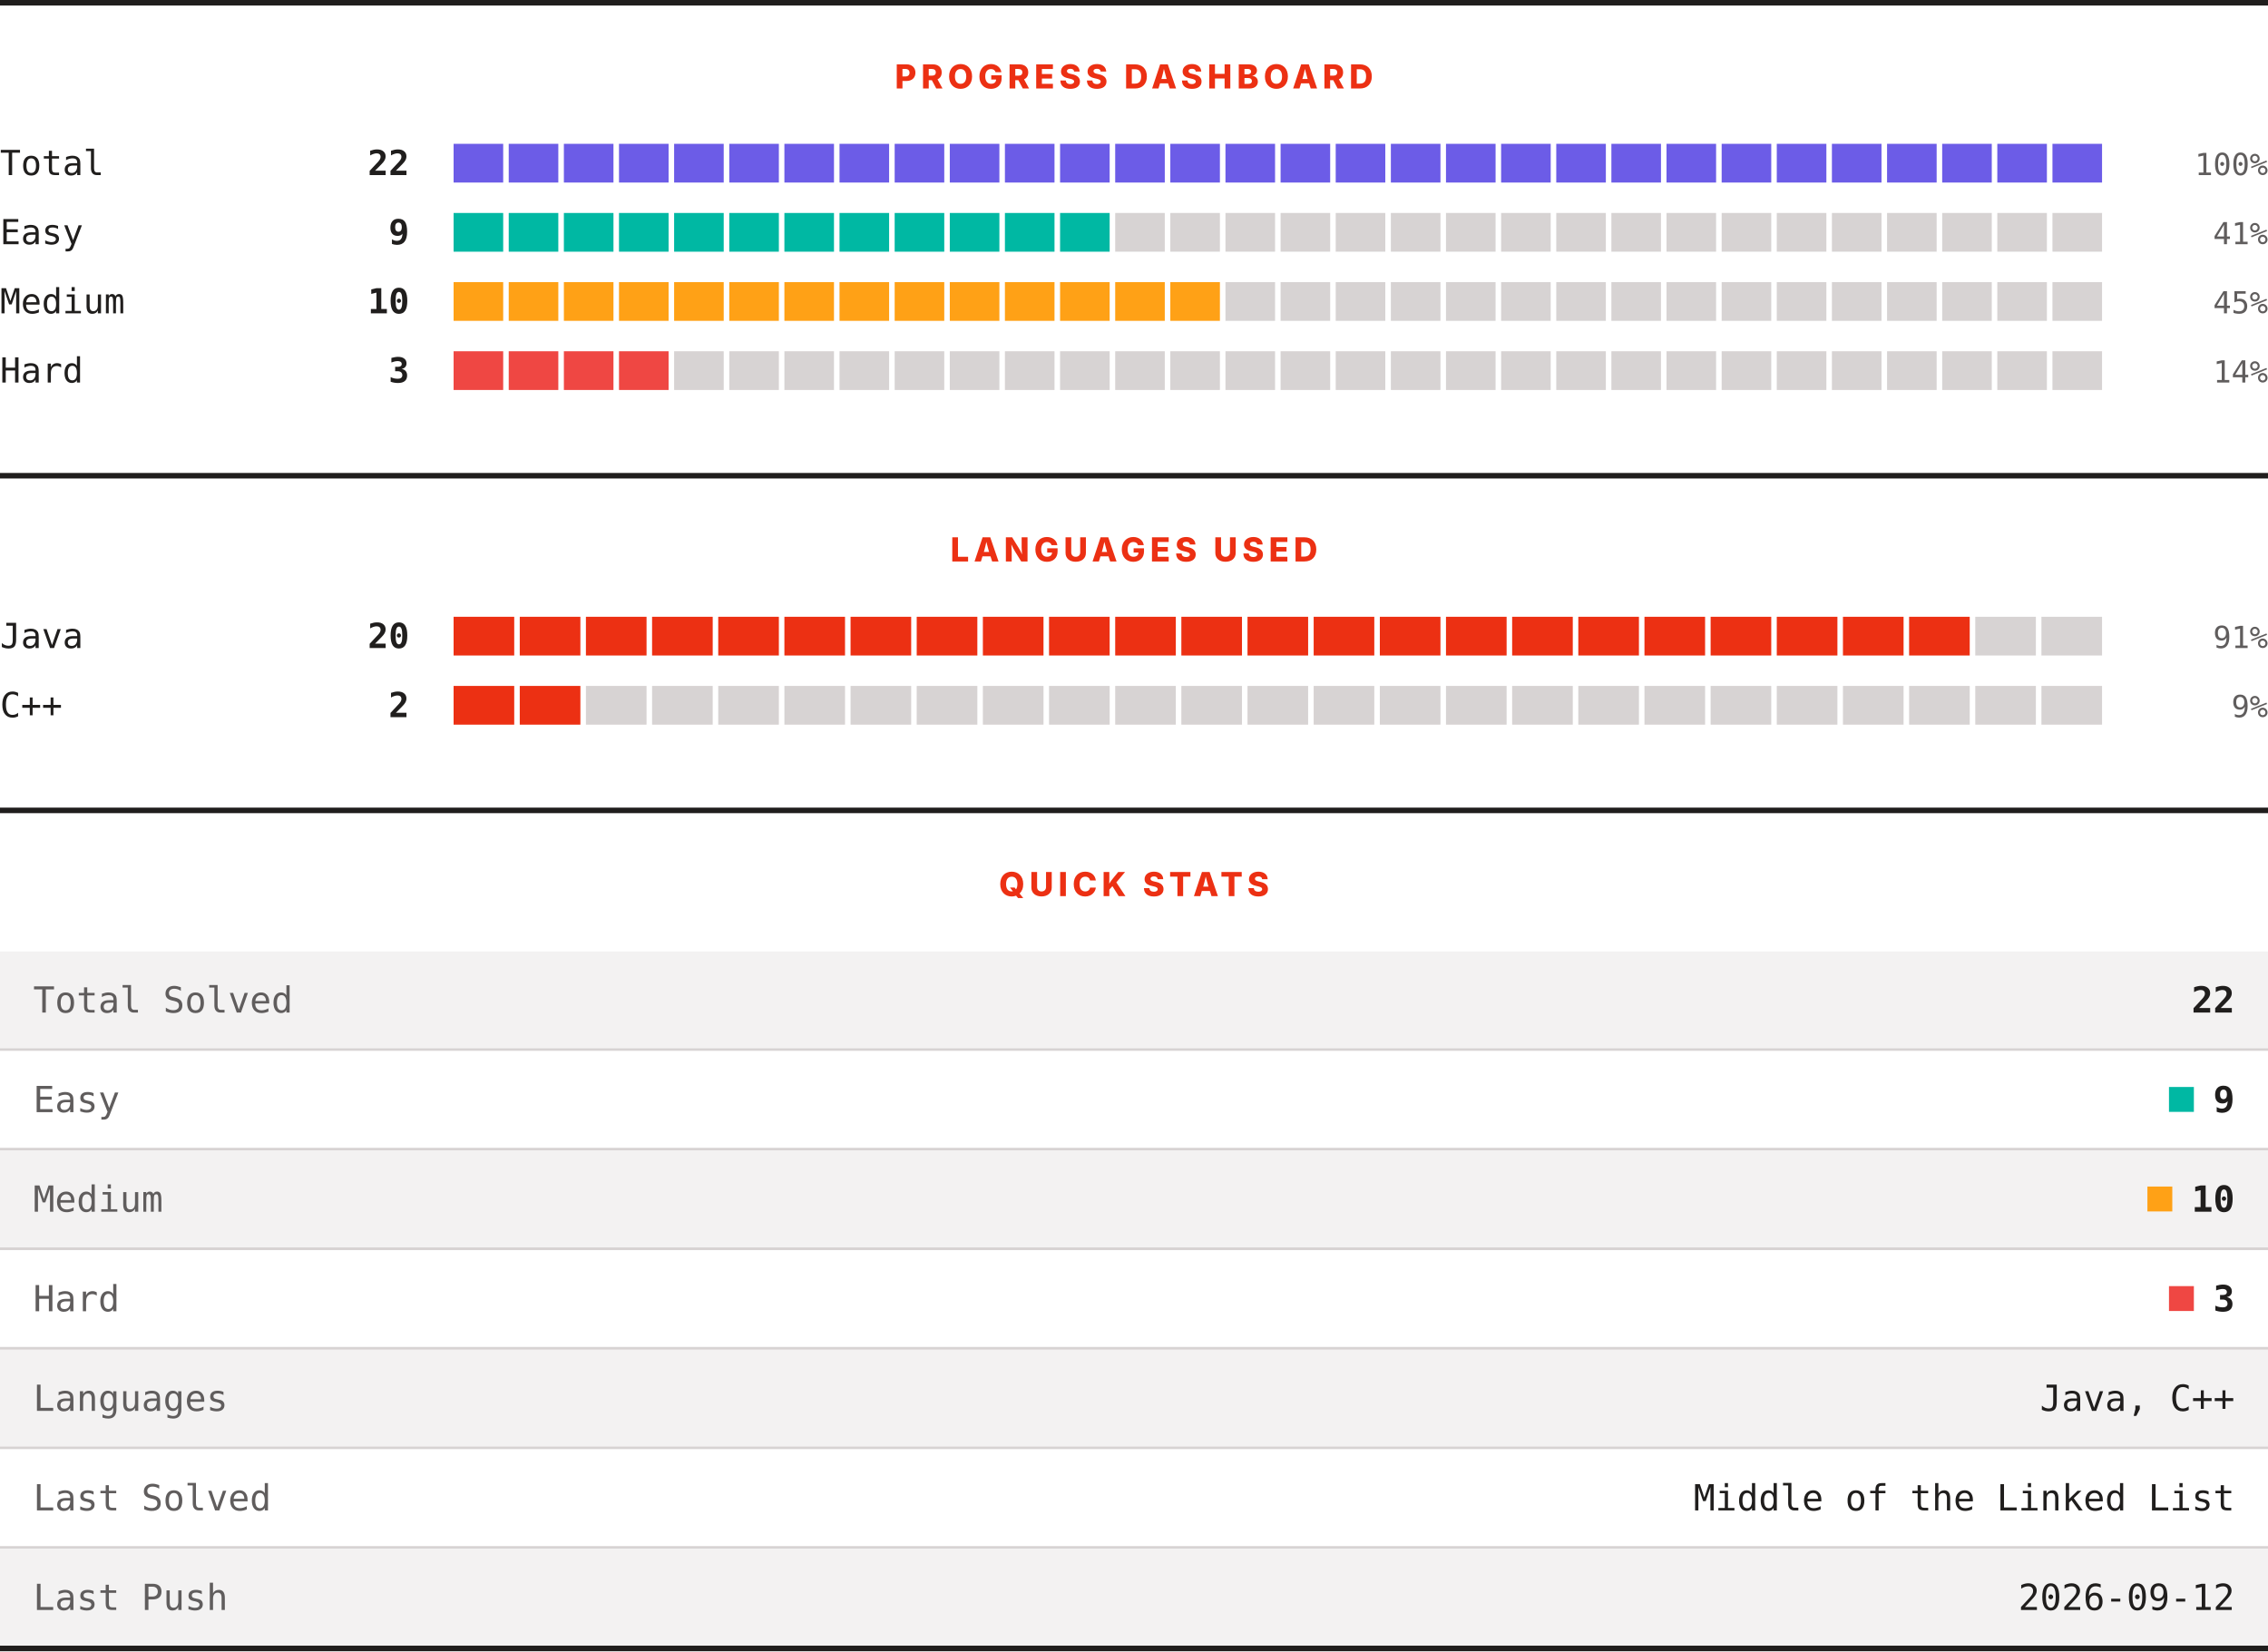
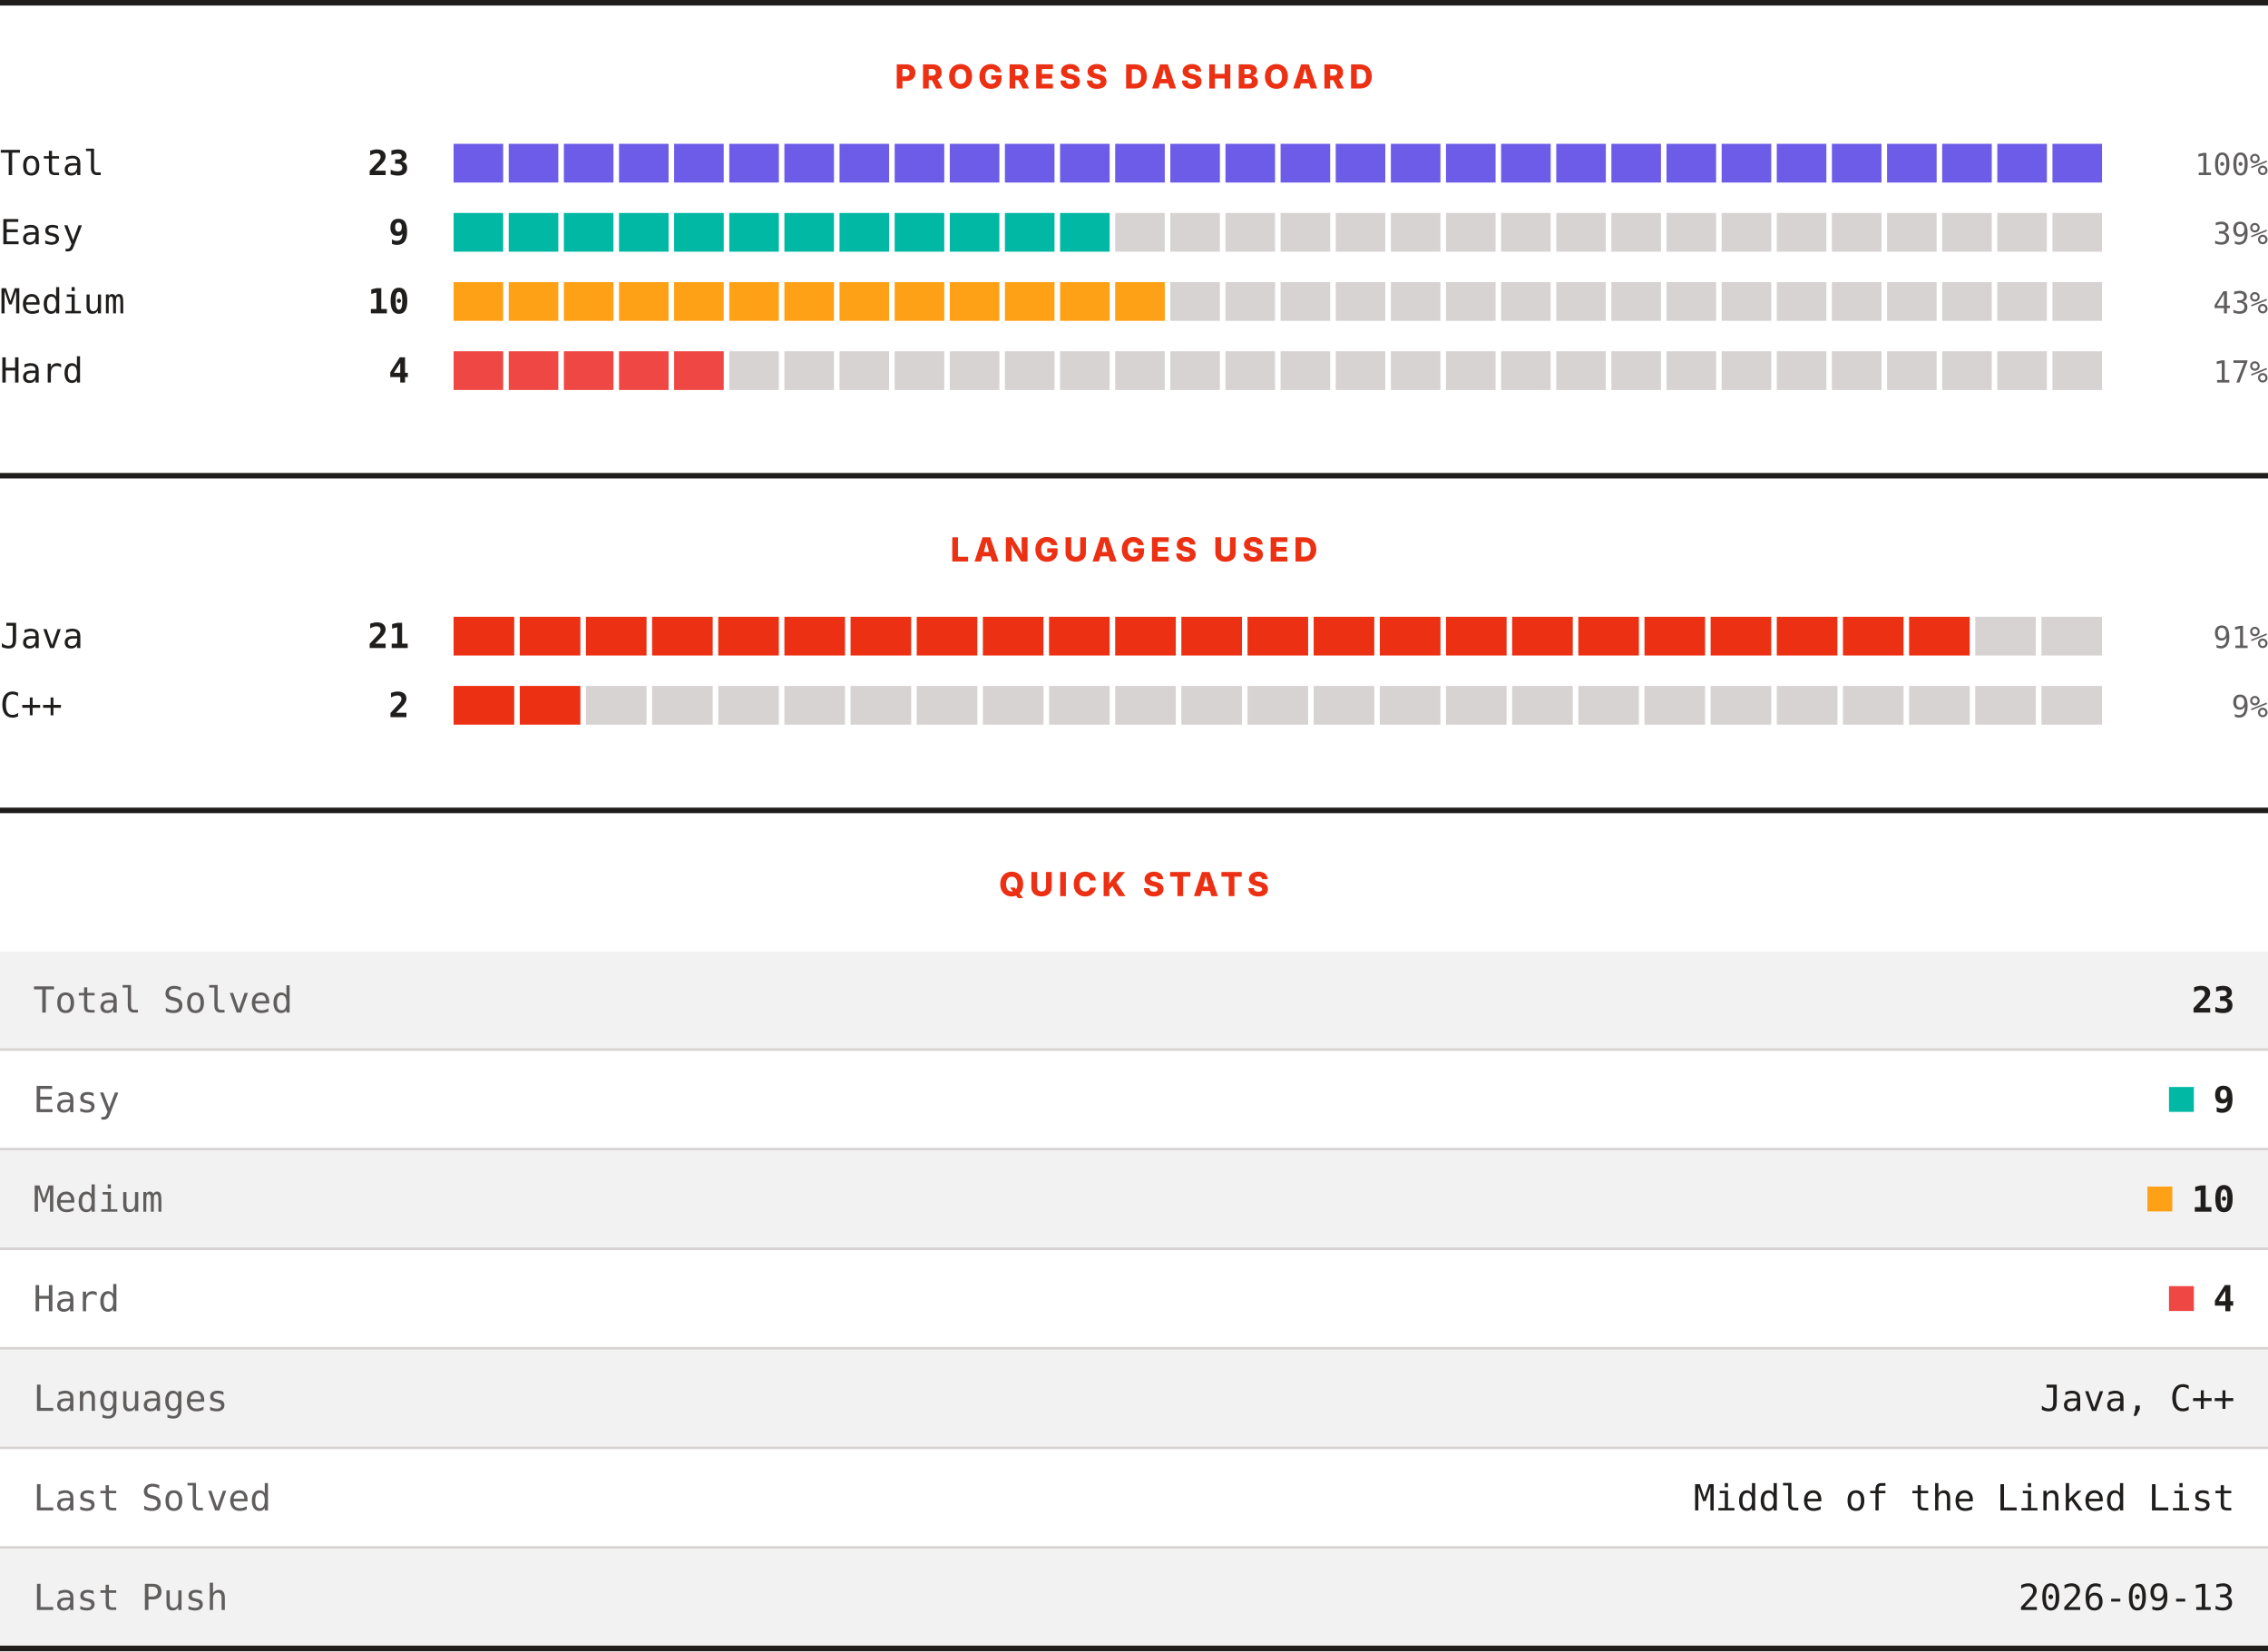
<svg xmlns="http://www.w3.org/2000/svg" width="820" height="597" viewBox="0 0 820 597" role="img" aria-label="LeetCode progress, languages and quick stats">
  <rect width="820" height="597" fill="#ffffff" />
  <rect x="0" y="0" width="820" height="2" fill="#201e1d" />
  <text x="410" y="32" text-anchor="middle" font-family="Archivo, system-ui, -apple-system, Segoe UI, sans-serif" font-size="12" font-weight="800" letter-spacing="1.68" fill="#ec3013">PROGRESS DASHBOARD</text>
  <text x="0" y="63.3" font-family="ui-monospace, SFMono-Regular, Menlo, Consolas, monospace" font-size="12.5" fill="#201e1d">Total</text>
-   <text x="148" y="63.3" text-anchor="end" font-family="ui-monospace, SFMono-Regular, Menlo, Consolas, monospace" font-size="12.5" font-weight="700" fill="#201e1d">22</text>
+   <text x="148" y="63.3" text-anchor="end" font-family="ui-monospace, SFMono-Regular, Menlo, Consolas, monospace" font-size="12.5" font-weight="700" fill="#201e1d">23</text>
  <rect x="164.00" y="52" width="17.93" height="14" fill="#6c5ce7" />
  <rect x="183.93" y="52" width="17.93" height="14" fill="#6c5ce7" />
  <rect x="203.87" y="52" width="17.93" height="14" fill="#6c5ce7" />
  <rect x="223.80" y="52" width="17.93" height="14" fill="#6c5ce7" />
  <rect x="243.73" y="52" width="17.93" height="14" fill="#6c5ce7" />
  <rect x="263.67" y="52" width="17.93" height="14" fill="#6c5ce7" />
  <rect x="283.60" y="52" width="17.93" height="14" fill="#6c5ce7" />
  <rect x="303.53" y="52" width="17.93" height="14" fill="#6c5ce7" />
  <rect x="323.47" y="52" width="17.93" height="14" fill="#6c5ce7" />
  <rect x="343.40" y="52" width="17.93" height="14" fill="#6c5ce7" />
  <rect x="363.33" y="52" width="17.93" height="14" fill="#6c5ce7" />
  <rect x="383.27" y="52" width="17.93" height="14" fill="#6c5ce7" />
  <rect x="403.20" y="52" width="17.93" height="14" fill="#6c5ce7" />
  <rect x="423.13" y="52" width="17.93" height="14" fill="#6c5ce7" />
  <rect x="443.07" y="52" width="17.93" height="14" fill="#6c5ce7" />
  <rect x="463.00" y="52" width="17.93" height="14" fill="#6c5ce7" />
  <rect x="482.93" y="52" width="17.93" height="14" fill="#6c5ce7" />
  <rect x="502.87" y="52" width="17.93" height="14" fill="#6c5ce7" />
  <rect x="522.80" y="52" width="17.93" height="14" fill="#6c5ce7" />
  <rect x="542.73" y="52" width="17.93" height="14" fill="#6c5ce7" />
  <rect x="562.67" y="52" width="17.93" height="14" fill="#6c5ce7" />
  <rect x="582.60" y="52" width="17.93" height="14" fill="#6c5ce7" />
  <rect x="602.53" y="52" width="17.93" height="14" fill="#6c5ce7" />
  <rect x="622.47" y="52" width="17.93" height="14" fill="#6c5ce7" />
  <rect x="642.40" y="52" width="17.93" height="14" fill="#6c5ce7" />
  <rect x="662.33" y="52" width="17.93" height="14" fill="#6c5ce7" />
  <rect x="682.27" y="52" width="17.93" height="14" fill="#6c5ce7" />
  <rect x="702.20" y="52" width="17.93" height="14" fill="#6c5ce7" />
  <rect x="722.13" y="52" width="17.93" height="14" fill="#6c5ce7" />
  <rect x="742.07" y="52" width="17.93" height="14" fill="#6c5ce7" />
  <text x="820" y="63.3" text-anchor="end" font-family="ui-monospace, SFMono-Regular, Menlo, Consolas, monospace" font-size="11" fill="#605d5d">100%</text>
  <text x="0" y="88.3" font-family="ui-monospace, SFMono-Regular, Menlo, Consolas, monospace" font-size="12.5" fill="#201e1d">Easy</text>
  <text x="148" y="88.3" text-anchor="end" font-family="ui-monospace, SFMono-Regular, Menlo, Consolas, monospace" font-size="12.5" font-weight="700" fill="#201e1d">9</text>
  <rect x="164.00" y="77" width="17.93" height="14" fill="#00b8a3" />
  <rect x="183.93" y="77" width="17.93" height="14" fill="#00b8a3" />
  <rect x="203.87" y="77" width="17.93" height="14" fill="#00b8a3" />
  <rect x="223.80" y="77" width="17.93" height="14" fill="#00b8a3" />
  <rect x="243.73" y="77" width="17.93" height="14" fill="#00b8a3" />
  <rect x="263.67" y="77" width="17.93" height="14" fill="#00b8a3" />
  <rect x="283.60" y="77" width="17.93" height="14" fill="#00b8a3" />
  <rect x="303.53" y="77" width="17.93" height="14" fill="#00b8a3" />
  <rect x="323.47" y="77" width="17.93" height="14" fill="#00b8a3" />
  <rect x="343.40" y="77" width="17.93" height="14" fill="#00b8a3" />
  <rect x="363.33" y="77" width="17.93" height="14" fill="#00b8a3" />
  <rect x="383.27" y="77" width="17.93" height="14" fill="#00b8a3" />
  <rect x="403.20" y="77" width="17.93" height="14" fill="#d7d3d3" />
  <rect x="423.13" y="77" width="17.93" height="14" fill="#d7d3d3" />
  <rect x="443.07" y="77" width="17.93" height="14" fill="#d7d3d3" />
  <rect x="463.00" y="77" width="17.93" height="14" fill="#d7d3d3" />
  <rect x="482.93" y="77" width="17.93" height="14" fill="#d7d3d3" />
  <rect x="502.87" y="77" width="17.93" height="14" fill="#d7d3d3" />
  <rect x="522.80" y="77" width="17.93" height="14" fill="#d7d3d3" />
  <rect x="542.73" y="77" width="17.93" height="14" fill="#d7d3d3" />
  <rect x="562.67" y="77" width="17.93" height="14" fill="#d7d3d3" />
  <rect x="582.60" y="77" width="17.93" height="14" fill="#d7d3d3" />
  <rect x="602.53" y="77" width="17.93" height="14" fill="#d7d3d3" />
  <rect x="622.47" y="77" width="17.93" height="14" fill="#d7d3d3" />
  <rect x="642.40" y="77" width="17.93" height="14" fill="#d7d3d3" />
  <rect x="662.33" y="77" width="17.93" height="14" fill="#d7d3d3" />
  <rect x="682.27" y="77" width="17.93" height="14" fill="#d7d3d3" />
  <rect x="702.20" y="77" width="17.93" height="14" fill="#d7d3d3" />
  <rect x="722.13" y="77" width="17.93" height="14" fill="#d7d3d3" />
  <rect x="742.07" y="77" width="17.93" height="14" fill="#d7d3d3" />
-   <text x="820" y="88.3" text-anchor="end" font-family="ui-monospace, SFMono-Regular, Menlo, Consolas, monospace" font-size="11" fill="#605d5d">41%</text>
+   <text x="820" y="88.3" text-anchor="end" font-family="ui-monospace, SFMono-Regular, Menlo, Consolas, monospace" font-size="11" fill="#605d5d">39%</text>
  <text x="0" y="113.3" font-family="ui-monospace, SFMono-Regular, Menlo, Consolas, monospace" font-size="12.5" fill="#201e1d">Medium</text>
  <text x="148" y="113.3" text-anchor="end" font-family="ui-monospace, SFMono-Regular, Menlo, Consolas, monospace" font-size="12.5" font-weight="700" fill="#201e1d">10</text>
  <rect x="164.00" y="102" width="17.93" height="14" fill="#ffa116" />
  <rect x="183.93" y="102" width="17.93" height="14" fill="#ffa116" />
  <rect x="203.87" y="102" width="17.93" height="14" fill="#ffa116" />
  <rect x="223.80" y="102" width="17.93" height="14" fill="#ffa116" />
  <rect x="243.73" y="102" width="17.93" height="14" fill="#ffa116" />
  <rect x="263.67" y="102" width="17.93" height="14" fill="#ffa116" />
  <rect x="283.60" y="102" width="17.93" height="14" fill="#ffa116" />
  <rect x="303.53" y="102" width="17.93" height="14" fill="#ffa116" />
  <rect x="323.47" y="102" width="17.93" height="14" fill="#ffa116" />
  <rect x="343.40" y="102" width="17.93" height="14" fill="#ffa116" />
  <rect x="363.33" y="102" width="17.93" height="14" fill="#ffa116" />
  <rect x="383.27" y="102" width="17.93" height="14" fill="#ffa116" />
  <rect x="403.20" y="102" width="17.93" height="14" fill="#ffa116" />
-   <rect x="423.13" y="102" width="17.93" height="14" fill="#ffa116" />
+   <rect x="423.13" y="102" width="17.93" height="14" fill="#d7d3d3" />
  <rect x="443.07" y="102" width="17.93" height="14" fill="#d7d3d3" />
  <rect x="463.00" y="102" width="17.93" height="14" fill="#d7d3d3" />
  <rect x="482.93" y="102" width="17.93" height="14" fill="#d7d3d3" />
  <rect x="502.87" y="102" width="17.93" height="14" fill="#d7d3d3" />
  <rect x="522.80" y="102" width="17.93" height="14" fill="#d7d3d3" />
  <rect x="542.73" y="102" width="17.93" height="14" fill="#d7d3d3" />
  <rect x="562.67" y="102" width="17.93" height="14" fill="#d7d3d3" />
  <rect x="582.60" y="102" width="17.93" height="14" fill="#d7d3d3" />
  <rect x="602.53" y="102" width="17.93" height="14" fill="#d7d3d3" />
  <rect x="622.47" y="102" width="17.93" height="14" fill="#d7d3d3" />
  <rect x="642.40" y="102" width="17.93" height="14" fill="#d7d3d3" />
  <rect x="662.33" y="102" width="17.93" height="14" fill="#d7d3d3" />
  <rect x="682.27" y="102" width="17.93" height="14" fill="#d7d3d3" />
  <rect x="702.20" y="102" width="17.93" height="14" fill="#d7d3d3" />
  <rect x="722.13" y="102" width="17.93" height="14" fill="#d7d3d3" />
  <rect x="742.07" y="102" width="17.93" height="14" fill="#d7d3d3" />
-   <text x="820" y="113.3" text-anchor="end" font-family="ui-monospace, SFMono-Regular, Menlo, Consolas, monospace" font-size="11" fill="#605d5d">45%</text>
+   <text x="820" y="113.3" text-anchor="end" font-family="ui-monospace, SFMono-Regular, Menlo, Consolas, monospace" font-size="11" fill="#605d5d">43%</text>
  <text x="0" y="138.3" font-family="ui-monospace, SFMono-Regular, Menlo, Consolas, monospace" font-size="12.5" fill="#201e1d">Hard</text>
-   <text x="148" y="138.3" text-anchor="end" font-family="ui-monospace, SFMono-Regular, Menlo, Consolas, monospace" font-size="12.5" font-weight="700" fill="#201e1d">3</text>
+   <text x="148" y="138.3" text-anchor="end" font-family="ui-monospace, SFMono-Regular, Menlo, Consolas, monospace" font-size="12.5" font-weight="700" fill="#201e1d">4</text>
  <rect x="164.00" y="127" width="17.93" height="14" fill="#ef4743" />
  <rect x="183.93" y="127" width="17.93" height="14" fill="#ef4743" />
  <rect x="203.87" y="127" width="17.93" height="14" fill="#ef4743" />
  <rect x="223.80" y="127" width="17.93" height="14" fill="#ef4743" />
-   <rect x="243.73" y="127" width="17.93" height="14" fill="#d7d3d3" />
+   <rect x="243.73" y="127" width="17.93" height="14" fill="#ef4743" />
  <rect x="263.67" y="127" width="17.93" height="14" fill="#d7d3d3" />
  <rect x="283.60" y="127" width="17.93" height="14" fill="#d7d3d3" />
  <rect x="303.53" y="127" width="17.93" height="14" fill="#d7d3d3" />
  <rect x="323.47" y="127" width="17.93" height="14" fill="#d7d3d3" />
  <rect x="343.40" y="127" width="17.93" height="14" fill="#d7d3d3" />
  <rect x="363.33" y="127" width="17.93" height="14" fill="#d7d3d3" />
  <rect x="383.27" y="127" width="17.93" height="14" fill="#d7d3d3" />
  <rect x="403.20" y="127" width="17.93" height="14" fill="#d7d3d3" />
  <rect x="423.13" y="127" width="17.93" height="14" fill="#d7d3d3" />
  <rect x="443.07" y="127" width="17.93" height="14" fill="#d7d3d3" />
  <rect x="463.00" y="127" width="17.93" height="14" fill="#d7d3d3" />
  <rect x="482.93" y="127" width="17.93" height="14" fill="#d7d3d3" />
  <rect x="502.87" y="127" width="17.93" height="14" fill="#d7d3d3" />
  <rect x="522.80" y="127" width="17.93" height="14" fill="#d7d3d3" />
  <rect x="542.73" y="127" width="17.93" height="14" fill="#d7d3d3" />
  <rect x="562.67" y="127" width="17.93" height="14" fill="#d7d3d3" />
  <rect x="582.60" y="127" width="17.93" height="14" fill="#d7d3d3" />
  <rect x="602.53" y="127" width="17.93" height="14" fill="#d7d3d3" />
  <rect x="622.47" y="127" width="17.93" height="14" fill="#d7d3d3" />
  <rect x="642.40" y="127" width="17.93" height="14" fill="#d7d3d3" />
  <rect x="662.33" y="127" width="17.93" height="14" fill="#d7d3d3" />
  <rect x="682.27" y="127" width="17.93" height="14" fill="#d7d3d3" />
  <rect x="702.20" y="127" width="17.93" height="14" fill="#d7d3d3" />
  <rect x="722.13" y="127" width="17.93" height="14" fill="#d7d3d3" />
  <rect x="742.07" y="127" width="17.93" height="14" fill="#d7d3d3" />
-   <text x="820" y="138.3" text-anchor="end" font-family="ui-monospace, SFMono-Regular, Menlo, Consolas, monospace" font-size="11" fill="#605d5d">14%</text>
+   <text x="820" y="138.3" text-anchor="end" font-family="ui-monospace, SFMono-Regular, Menlo, Consolas, monospace" font-size="11" fill="#605d5d">17%</text>
  <rect x="0" y="171" width="820" height="2" fill="#201e1d" />
  <text x="410" y="203" text-anchor="middle" font-family="Archivo, system-ui, -apple-system, Segoe UI, sans-serif" font-size="12" font-weight="800" letter-spacing="1.68" fill="#ec3013">LANGUAGES USED</text>
  <text x="0" y="234.3" font-family="ui-monospace, SFMono-Regular, Menlo, Consolas, monospace" font-size="12.5" fill="#201e1d">Java</text>
-   <text x="148" y="234.3" text-anchor="end" font-family="ui-monospace, SFMono-Regular, Menlo, Consolas, monospace" font-size="12.5" font-weight="700" fill="#201e1d">20</text>
+   <text x="148" y="234.3" text-anchor="end" font-family="ui-monospace, SFMono-Regular, Menlo, Consolas, monospace" font-size="12.5" font-weight="700" fill="#201e1d">21</text>
  <rect x="164.00" y="223" width="21.92" height="14" fill="#ec3013" />
  <rect x="187.92" y="223" width="21.92" height="14" fill="#ec3013" />
  <rect x="211.84" y="223" width="21.92" height="14" fill="#ec3013" />
  <rect x="235.76" y="223" width="21.92" height="14" fill="#ec3013" />
  <rect x="259.68" y="223" width="21.92" height="14" fill="#ec3013" />
  <rect x="283.60" y="223" width="21.92" height="14" fill="#ec3013" />
  <rect x="307.52" y="223" width="21.92" height="14" fill="#ec3013" />
  <rect x="331.44" y="223" width="21.92" height="14" fill="#ec3013" />
  <rect x="355.36" y="223" width="21.92" height="14" fill="#ec3013" />
  <rect x="379.28" y="223" width="21.92" height="14" fill="#ec3013" />
  <rect x="403.20" y="223" width="21.92" height="14" fill="#ec3013" />
  <rect x="427.12" y="223" width="21.92" height="14" fill="#ec3013" />
  <rect x="451.04" y="223" width="21.92" height="14" fill="#ec3013" />
  <rect x="474.96" y="223" width="21.92" height="14" fill="#ec3013" />
  <rect x="498.88" y="223" width="21.92" height="14" fill="#ec3013" />
  <rect x="522.80" y="223" width="21.92" height="14" fill="#ec3013" />
  <rect x="546.72" y="223" width="21.92" height="14" fill="#ec3013" />
  <rect x="570.64" y="223" width="21.92" height="14" fill="#ec3013" />
  <rect x="594.56" y="223" width="21.92" height="14" fill="#ec3013" />
  <rect x="618.48" y="223" width="21.92" height="14" fill="#ec3013" />
  <rect x="642.40" y="223" width="21.92" height="14" fill="#ec3013" />
  <rect x="666.32" y="223" width="21.92" height="14" fill="#ec3013" />
  <rect x="690.24" y="223" width="21.92" height="14" fill="#ec3013" />
  <rect x="714.16" y="223" width="21.92" height="14" fill="#d7d3d3" />
  <rect x="738.08" y="223" width="21.92" height="14" fill="#d7d3d3" />
  <text x="820" y="234.3" text-anchor="end" font-family="ui-monospace, SFMono-Regular, Menlo, Consolas, monospace" font-size="11" fill="#605d5d">91%</text>
  <text x="0" y="259.3" font-family="ui-monospace, SFMono-Regular, Menlo, Consolas, monospace" font-size="12.5" fill="#201e1d">C++</text>
  <text x="148" y="259.3" text-anchor="end" font-family="ui-monospace, SFMono-Regular, Menlo, Consolas, monospace" font-size="12.5" font-weight="700" fill="#201e1d">2</text>
  <rect x="164.00" y="248" width="21.92" height="14" fill="#ec3013" />
  <rect x="187.92" y="248" width="21.92" height="14" fill="#ec3013" />
  <rect x="211.84" y="248" width="21.92" height="14" fill="#d7d3d3" />
  <rect x="235.76" y="248" width="21.92" height="14" fill="#d7d3d3" />
  <rect x="259.68" y="248" width="21.92" height="14" fill="#d7d3d3" />
  <rect x="283.60" y="248" width="21.92" height="14" fill="#d7d3d3" />
  <rect x="307.52" y="248" width="21.92" height="14" fill="#d7d3d3" />
  <rect x="331.44" y="248" width="21.92" height="14" fill="#d7d3d3" />
  <rect x="355.36" y="248" width="21.92" height="14" fill="#d7d3d3" />
  <rect x="379.28" y="248" width="21.92" height="14" fill="#d7d3d3" />
  <rect x="403.20" y="248" width="21.92" height="14" fill="#d7d3d3" />
  <rect x="427.12" y="248" width="21.92" height="14" fill="#d7d3d3" />
  <rect x="451.04" y="248" width="21.92" height="14" fill="#d7d3d3" />
  <rect x="474.96" y="248" width="21.92" height="14" fill="#d7d3d3" />
  <rect x="498.88" y="248" width="21.92" height="14" fill="#d7d3d3" />
  <rect x="522.80" y="248" width="21.92" height="14" fill="#d7d3d3" />
  <rect x="546.72" y="248" width="21.92" height="14" fill="#d7d3d3" />
  <rect x="570.64" y="248" width="21.92" height="14" fill="#d7d3d3" />
  <rect x="594.56" y="248" width="21.92" height="14" fill="#d7d3d3" />
  <rect x="618.48" y="248" width="21.92" height="14" fill="#d7d3d3" />
  <rect x="642.40" y="248" width="21.92" height="14" fill="#d7d3d3" />
  <rect x="666.32" y="248" width="21.92" height="14" fill="#d7d3d3" />
  <rect x="690.24" y="248" width="21.92" height="14" fill="#d7d3d3" />
  <rect x="714.16" y="248" width="21.92" height="14" fill="#d7d3d3" />
  <rect x="738.08" y="248" width="21.92" height="14" fill="#d7d3d3" />
  <text x="820" y="259.3" text-anchor="end" font-family="ui-monospace, SFMono-Regular, Menlo, Consolas, monospace" font-size="11" fill="#605d5d">9%</text>
  <rect x="0" y="292" width="820" height="2" fill="#201e1d" />
  <text x="410" y="324" text-anchor="middle" font-family="Archivo, system-ui, -apple-system, Segoe UI, sans-serif" font-size="12" font-weight="800" letter-spacing="1.68" fill="#ec3013">QUICK STATS</text>
  <rect x="0" y="344" width="820" height="35" fill="#f3f2f2" />
  <text x="12" y="366.1" font-family="ui-monospace, SFMono-Regular, Menlo, Consolas, monospace" font-size="13" fill="#605d5d">Total Solved</text>
-   <text x="808" y="366.1" text-anchor="end" font-family="ui-monospace, SFMono-Regular, Menlo, Consolas, monospace" font-size="13" font-weight="700" fill="#201e1d">22</text>
+   <text x="808" y="366.1" text-anchor="end" font-family="ui-monospace, SFMono-Regular, Menlo, Consolas, monospace" font-size="13" font-weight="700" fill="#201e1d">23</text>
  <rect x="0" y="379" width="820" height="1" fill="#d7d3d3" />
  <rect x="0" y="380" width="820" height="35" fill="#ffffff" />
  <text x="12" y="402.1" font-family="ui-monospace, SFMono-Regular, Menlo, Consolas, monospace" font-size="13" fill="#605d5d">Easy</text>
  <rect x="784.2" y="393" width="9" height="9" fill="#00b8a3" />
  <text x="808" y="402.1" text-anchor="end" font-family="ui-monospace, SFMono-Regular, Menlo, Consolas, monospace" font-size="13" font-weight="700" fill="#201e1d">9</text>
  <rect x="0" y="415" width="820" height="1" fill="#d7d3d3" />
  <rect x="0" y="416" width="820" height="35" fill="#f3f2f2" />
  <text x="12" y="438.1" font-family="ui-monospace, SFMono-Regular, Menlo, Consolas, monospace" font-size="13" fill="#605d5d">Medium</text>
  <rect x="776.4" y="429" width="9" height="9" fill="#ffa116" />
  <text x="808" y="438.1" text-anchor="end" font-family="ui-monospace, SFMono-Regular, Menlo, Consolas, monospace" font-size="13" font-weight="700" fill="#201e1d">10</text>
  <rect x="0" y="451" width="820" height="1" fill="#d7d3d3" />
  <rect x="0" y="452" width="820" height="35" fill="#ffffff" />
  <text x="12" y="474.1" font-family="ui-monospace, SFMono-Regular, Menlo, Consolas, monospace" font-size="13" fill="#605d5d">Hard</text>
  <rect x="784.2" y="465" width="9" height="9" fill="#ef4743" />
-   <text x="808" y="474.1" text-anchor="end" font-family="ui-monospace, SFMono-Regular, Menlo, Consolas, monospace" font-size="13" font-weight="700" fill="#201e1d">3</text>
+   <text x="808" y="474.1" text-anchor="end" font-family="ui-monospace, SFMono-Regular, Menlo, Consolas, monospace" font-size="13" font-weight="700" fill="#201e1d">4</text>
  <rect x="0" y="487" width="820" height="1" fill="#d7d3d3" />
  <rect x="0" y="488" width="820" height="35" fill="#f3f2f2" />
  <text x="12" y="510.1" font-family="ui-monospace, SFMono-Regular, Menlo, Consolas, monospace" font-size="13" fill="#605d5d">Languages</text>
  <text x="808" y="510.1" text-anchor="end" font-family="ui-monospace, SFMono-Regular, Menlo, Consolas, monospace" font-size="13" fill="#201e1d">Java, C++</text>
  <rect x="0" y="523" width="820" height="1" fill="#d7d3d3" />
  <rect x="0" y="524" width="820" height="35" fill="#ffffff" />
  <text x="12" y="546.1" font-family="ui-monospace, SFMono-Regular, Menlo, Consolas, monospace" font-size="13" fill="#605d5d">Last Solved</text>
  <text x="808" y="546.1" text-anchor="end" font-family="ui-monospace, SFMono-Regular, Menlo, Consolas, monospace" font-size="13" fill="#201e1d">Middle of the Linked List</text>
  <rect x="0" y="559" width="820" height="1" fill="#d7d3d3" />
  <rect x="0" y="560" width="820" height="35" fill="#f3f2f2" />
  <text x="12" y="582.1" font-family="ui-monospace, SFMono-Regular, Menlo, Consolas, monospace" font-size="13" fill="#605d5d">Last Push</text>
-   <text x="808" y="582.1" text-anchor="end" font-family="ui-monospace, SFMono-Regular, Menlo, Consolas, monospace" font-size="13" fill="#201e1d">2026-09-12</text>
+   <text x="808" y="582.1" text-anchor="end" font-family="ui-monospace, SFMono-Regular, Menlo, Consolas, monospace" font-size="13" fill="#201e1d">2026-09-13</text>
  <rect x="0" y="595" width="820" height="2" fill="#201e1d" />
</svg>
